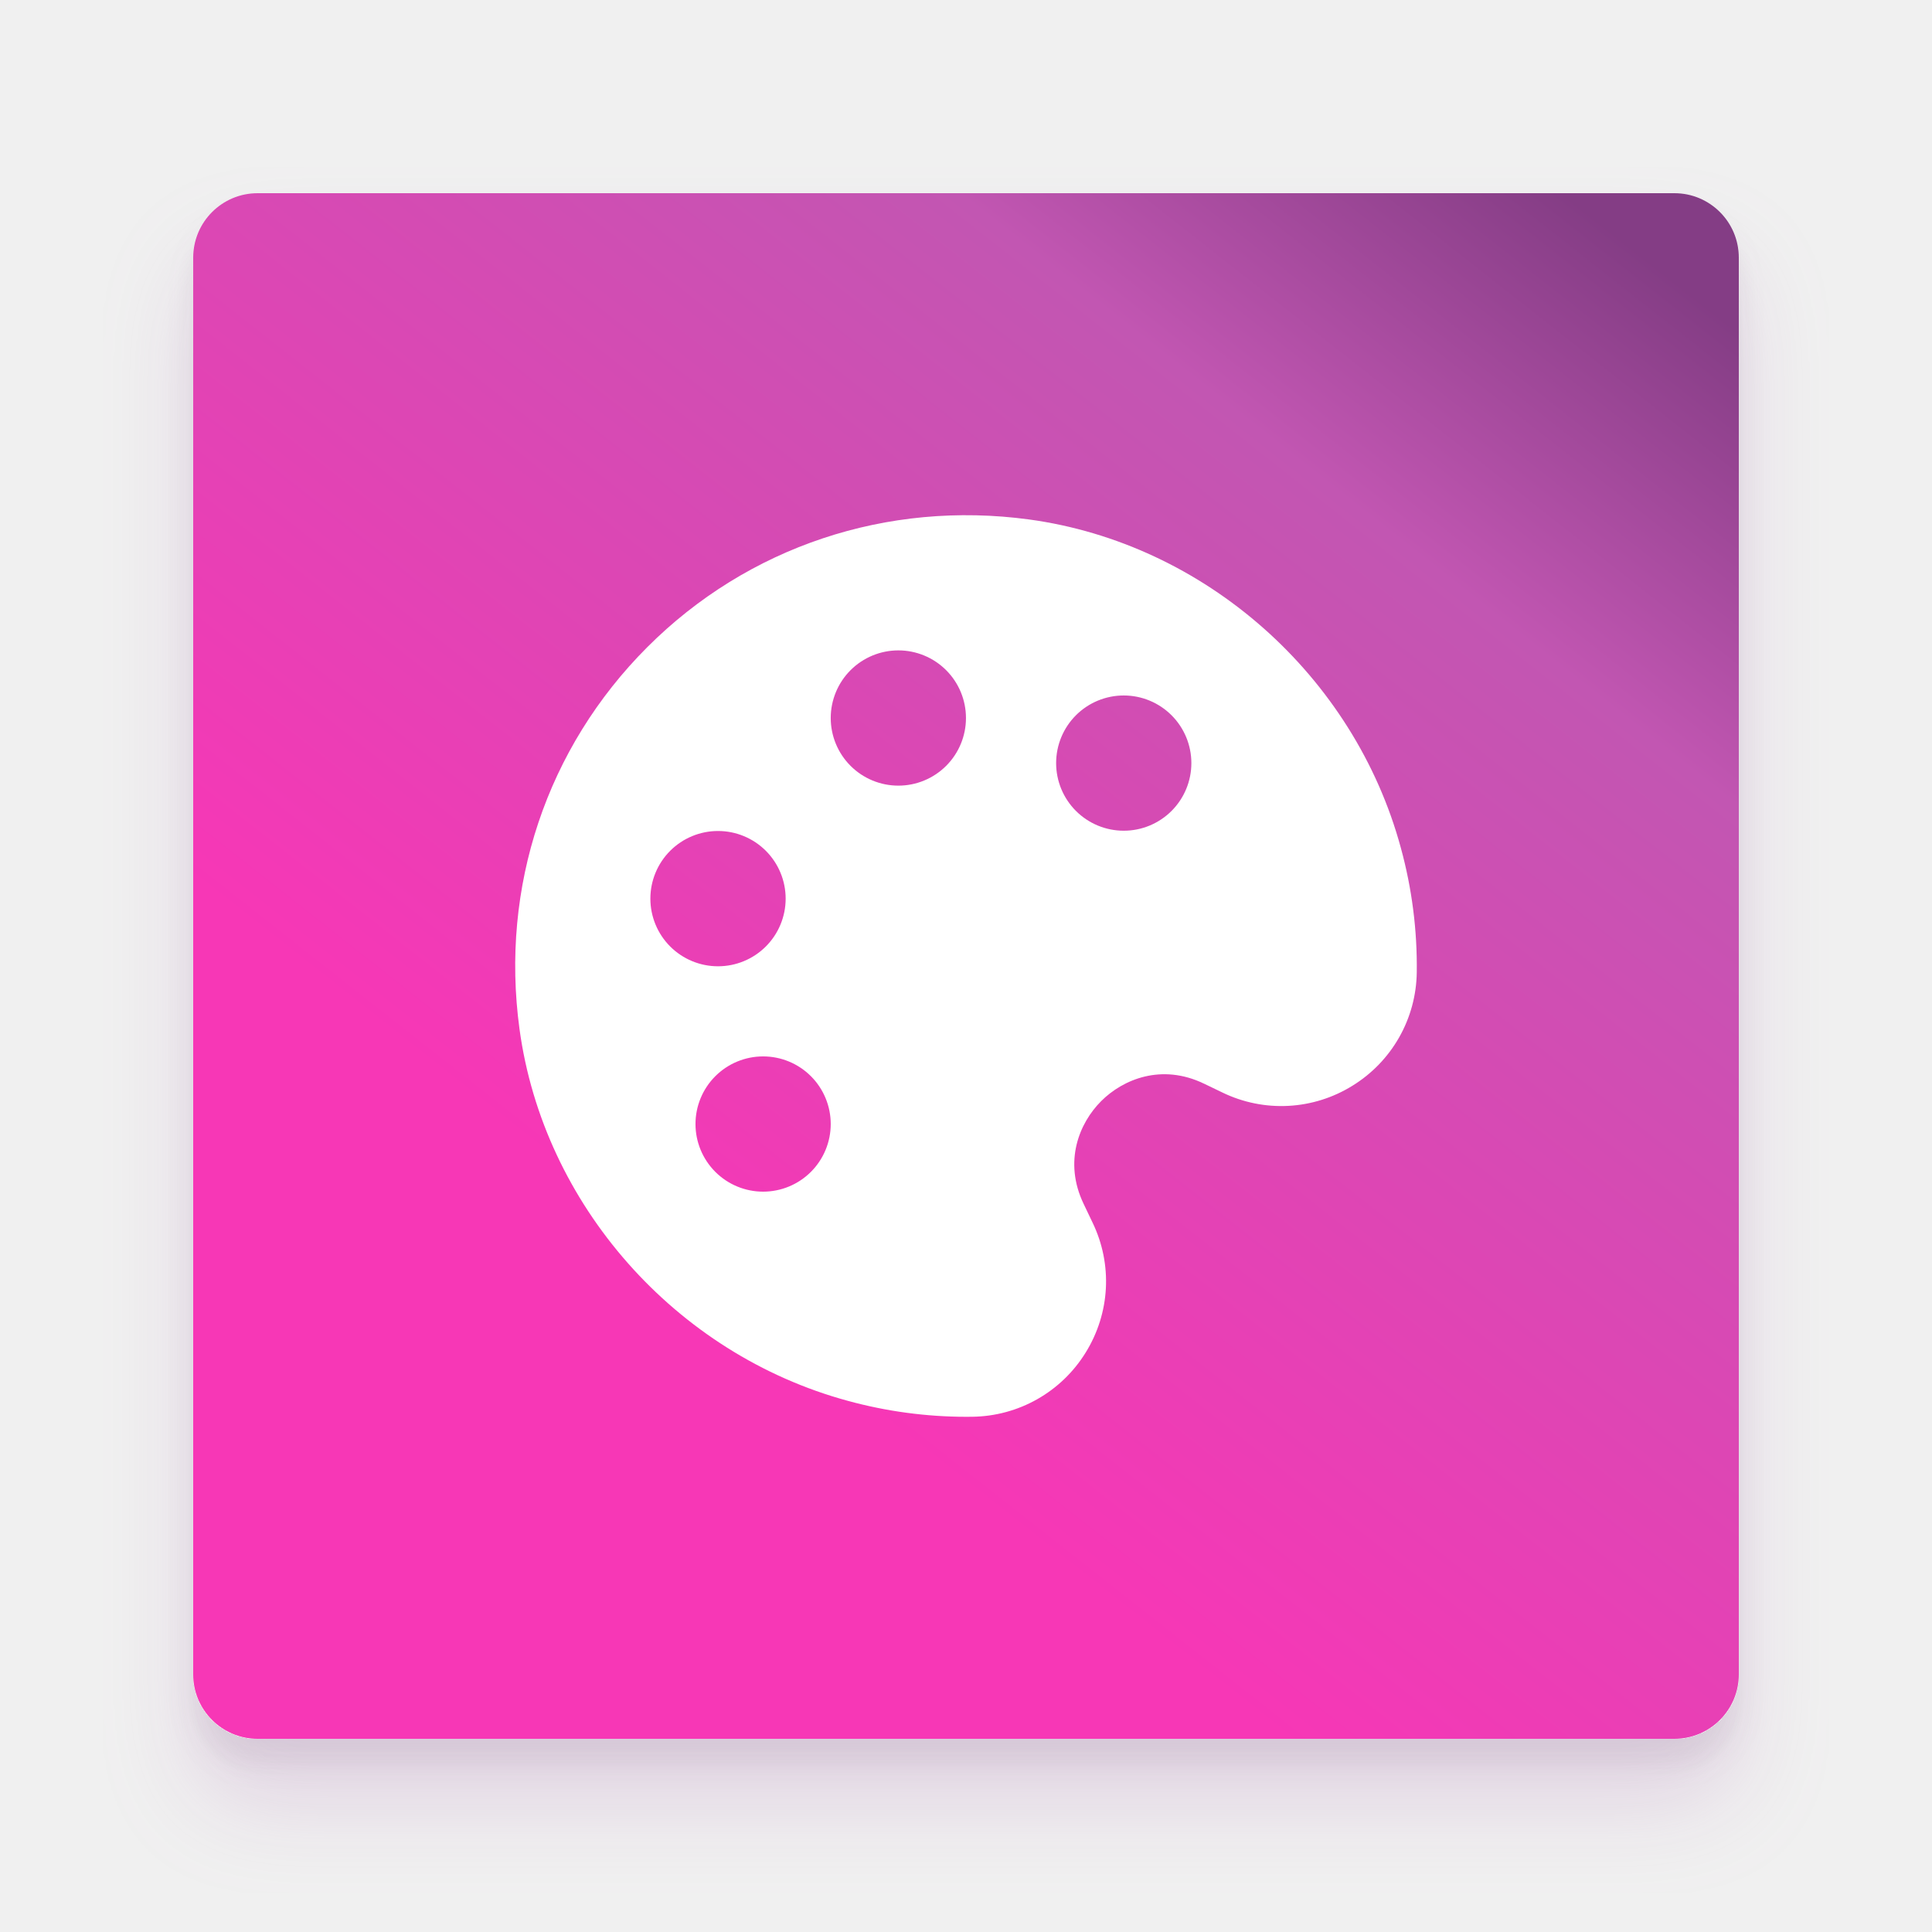
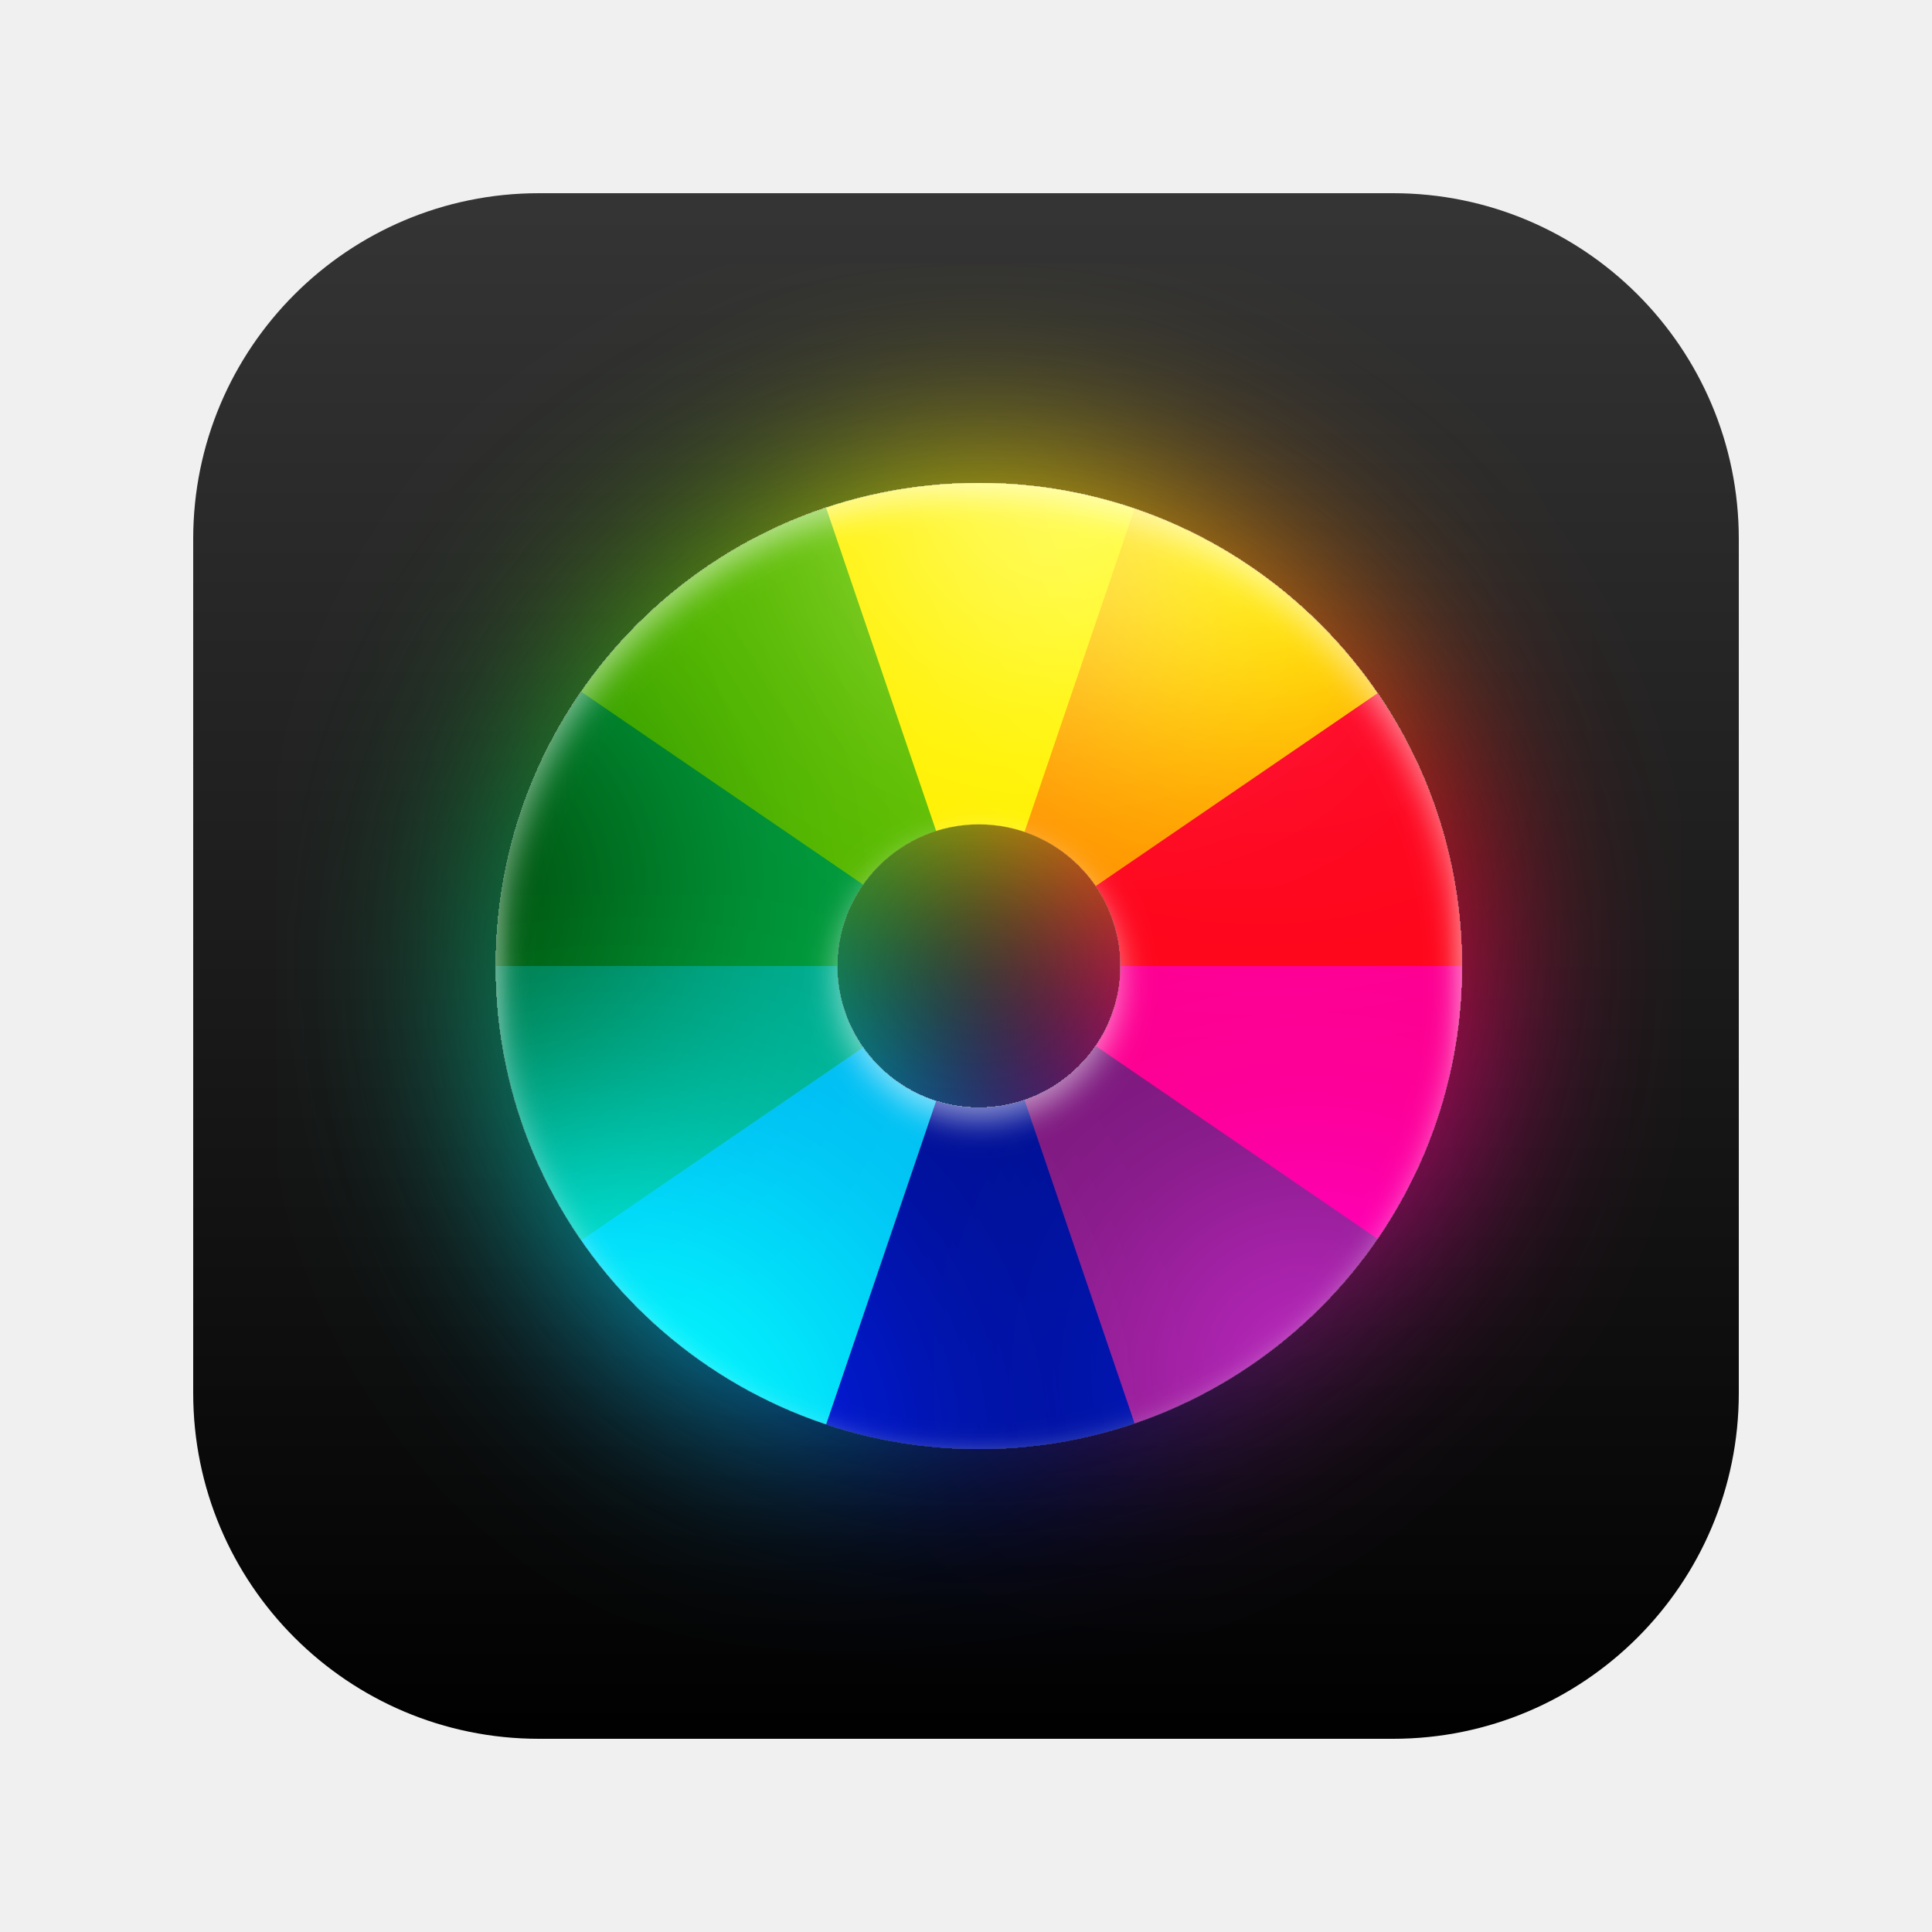
<svg xmlns="http://www.w3.org/2000/svg" width="300" height="300" viewBox="0 0 300 300" fill="none">
-   <g filter="url(#filter0_dd_263_46)">
-     <path d="M30 40C30 34.477 34.477 30 40 30H260C265.523 30 270 34.477 270 40V260C270 265.523 265.523 270 260 270H40C34.477 270 30 265.523 30 260V40Z" fill="url(#paint0_linear_263_46)" />
+   <mask id="mask0_295_107" style="mask-type:alpha" maskUnits="userSpaceOnUse" x="30" y="30" width="240" height="240">
+     <path d="M30 83.684C30 54.035 54.035 30 83.684 30H216.316C245.965 30 270 54.035 270 83.684V216.316C270 245.965 245.965 270 216.316 270H83.684C54.035 270 30 245.965 30 216.316V83.684Z" fill="#744FDE" />
+   </mask>
+   <g mask="url(#mask0_295_107)">
+     <rect x="29" y="28" width="241" height="245" fill="url(#paint0_linear_295_107)" />
  </g>
-   <path d="M131.656 217.522C137.632 219.157 143.799 219.991 149.995 220L150.982 219.993C154.52 219.949 157.988 219.011 161.066 217.267C164.144 215.523 166.731 213.029 168.587 210.017C172.381 203.885 172.787 196.346 169.658 189.856L168.272 186.951C165.101 180.356 167.593 174.378 170.988 170.983C174.383 167.588 180.375 165.096 186.948 168.267H186.955L189.845 169.66C193.024 171.197 196.54 171.905 200.066 171.718C203.592 171.53 207.014 170.454 210.012 168.589C213.025 166.734 215.521 164.147 217.266 161.069C219.011 157.991 219.95 154.521 219.994 150.983C220.081 144.458 219.249 137.954 217.523 131.661C210.257 104.871 187.053 84.38 159.802 80.663C137.76 77.674 116.116 84.877 100.507 100.495C84.897 116.113 77.659 137.724 80.669 159.796C84.379 187.056 104.875 210.255 131.656 217.522ZM174.495 107.993C177.28 107.993 179.95 109.099 181.919 111.068C183.888 113.038 184.995 115.709 184.995 118.494C184.995 121.279 183.888 123.949 181.919 125.919C179.95 127.888 177.28 128.994 174.495 128.994C171.71 128.994 169.039 127.888 167.07 125.919C165.101 123.949 163.995 121.279 163.995 118.494C163.995 115.709 165.101 113.038 167.07 111.068C169.039 109.099 171.71 107.993 174.495 107.993ZM139.496 100.992C142.28 100.992 144.951 102.099 146.92 104.068C148.889 106.037 149.995 108.708 149.995 111.493C149.995 114.278 148.889 116.949 146.92 118.918C144.951 120.887 142.28 121.994 139.496 121.994C136.711 121.994 134.04 120.887 132.071 118.918C130.102 116.949 128.996 114.278 128.996 111.493C128.996 108.708 130.102 106.037 132.071 104.068C134.04 102.099 136.711 100.992 139.496 100.992ZM128.996 174.539C128.996 177.324 127.89 179.995 125.921 181.964C123.952 183.933 121.281 185.04 118.496 185.04C115.711 185.04 113.041 183.933 111.072 181.964C109.103 179.995 107.996 177.324 107.996 174.539C107.996 171.754 109.103 169.083 111.072 167.114C113.041 165.145 115.711 164.038 118.496 164.038C121.281 164.038 123.952 165.145 125.921 167.114C127.89 169.083 128.996 171.754 128.996 174.539ZM111.496 129.036C114.282 129.037 116.953 130.145 118.922 132.115C120.891 134.086 121.997 136.758 121.996 139.544C121.995 142.33 120.888 145.001 118.917 146.97C116.947 148.94 114.275 150.046 111.489 150.045C108.704 150.044 106.033 148.936 104.063 146.966C102.094 144.995 100.989 142.323 100.99 139.537C100.991 136.751 102.098 134.08 104.068 132.11C106.039 130.141 108.711 129.035 111.496 129.036Z" fill="white" />
+   <g filter="url(#filter0_f_295_107)">
+     <mask id="mask1_295_107" style="mask-type:alpha" maskUnits="userSpaceOnUse" x="77" y="75" width="150" height="150">
+       <path fill-rule="evenodd" clip-rule="evenodd" d="M152 225C193.421 225 227 191.421 227 150C227 108.579 193.421 75 152 75C110.579 75 77 108.579 77 150C77 191.421 110.579 225 152 225ZM152 172C164.15 172 174 162.15 174 150C174 137.85 164.15 128 152 128C139.85 128 130 137.85 130 150C130 162.15 139.85 172 152 172Z" fill="#D9D9D9" />
+     </mask>
+     <g mask="url(#mask1_295_107)">
+       <path d="M114 75H190L152 150L114 75Z" fill="#FFF001" />
+       <path d="M114 225H190L152 150L114 225Z" fill="#011091" />
+       <path d="M255.5 150L228.5 94.5L152 150H255.5Z" fill="#FE071C" />
+       <path d="M255.5 150L228.5 205.5L152 150H255.5Z" fill="#FD008F" />
+       <path d="M184 56L218.5 104.5L152 150L184 56Z" fill="#FF8B00" />
+       <path d="M49 150L76 94.5L152.5 150H49Z" fill="#009E3F" />
+       <path d="M120.5 56L86 104.5L152.5 150L120.5 56Z" fill="#5BBB01" />
+       <path d="M184 244L218.5 195.5L152 150L184 244Z" fill="#79197B" />
+       <path d="M49 150L76 205.5L152.5 150H49Z" fill="#00B194" />
+       <path d="M120.5 244L86 195.5L152.5 150L120.5 244Z" fill="#01BCF3" />
+     </g>
+   </g>
+   <g filter="url(#filter1_i_295_107)">
+     <mask id="mask2_295_107" style="mask-type:alpha" maskUnits="userSpaceOnUse" x="77" y="75" width="150" height="150">
+       <path fill-rule="evenodd" clip-rule="evenodd" d="M152 225C193.421 225 227 191.421 227 150C227 108.579 193.421 75 152 75C110.579 75 77 108.579 77 150C77 191.421 110.579 225 152 225ZM152 172C164.15 172 174 162.15 174 150C174 137.85 164.15 128 152 128C139.85 128 130 137.85 130 150C130 162.15 139.85 172 152 172Z" fill="#D9D9D9" />
+     </mask>
+     <g mask="url(#mask2_295_107)">
+       <path d="M114 75H190L152 150L114 75Z" fill="#FFF001" />
+       <path d="M114 225H190L152 150L114 225Z" fill="#011091" />
+       <path d="M255.5 150L228.5 94.5L152 150H255.5Z" fill="#FE071C" />
+       <path d="M255.5 150L228.5 205.5L152 150H255.5Z" fill="#FD008F" />
+       <path d="M184 56L218.5 104.5L152 150L184 56Z" fill="#FF8B00" />
+       <path d="M49 150L76 94.5L152.5 150H49Z" fill="#009E3F" />
+       <path d="M120.5 56L86 104.5L152.5 150L120.5 56Z" fill="#5BBB01" />
+       <path d="M184 244L218.5 195.5L152 150L184 244Z" fill="#79197B" />
+       <path d="M49 150L76 205.5L152.5 150H49Z" fill="#00B194" />
+       <path d="M120.5 244L86 195.5L152.5 150L120.5 244Z" fill="#01BCF3" />
+       <g style="mix-blend-mode:overlay" filter="url(#filter2_f_295_107)">
+         <circle cx="195.5" cy="73.5" r="43.5" fill="white" />
+       </g>
+       <g style="mix-blend-mode:overlay" filter="url(#filter3_f_295_107)">
+         <circle cx="95.5" cy="226.5" r="43.5" fill="white" />
+       </g>
+       <g filter="url(#filter4_f_295_107)">
+         <circle cx="164.5" cy="74.5" r="19.5" fill="white" />
+       </g>
+       <g style="mix-blend-mode:overlay" filter="url(#filter5_f_295_107)">
+         <circle cx="203" cy="213" r="24" fill="white" />
+       </g>
+       <g style="mix-blend-mode:overlay" filter="url(#filter6_f_295_107)">
+         <circle cx="66" cy="139" r="36" fill="black" />
+       </g>
+     </g>
+   </g>
  <defs>
-     <filter id="filter0_dd_263_46" x="16" y="26" width="268" height="268" filterUnits="userSpaceOnUse" color-interpolation-filters="sRGB">
+     <filter id="filter0_f_295_107" x="43" y="41" width="218" height="218" filterUnits="userSpaceOnUse" color-interpolation-filters="sRGB">
      <feFlood flood-opacity="0" result="BackgroundImageFix" />
+       <feBlend mode="normal" in="SourceGraphic" in2="BackgroundImageFix" result="shape" />
+       <feGaussianBlur stdDeviation="17" result="effect1_foregroundBlur_295_107" />
+     </filter>
+     <filter id="filter1_i_295_107" x="77" y="75" width="150" height="152" filterUnits="userSpaceOnUse" color-interpolation-filters="sRGB">
+       <feFlood flood-opacity="0" result="BackgroundImageFix" />
+       <feBlend mode="normal" in="SourceGraphic" in2="BackgroundImageFix" result="shape" />
      <feColorMatrix in="SourceAlpha" type="matrix" values="0 0 0 0 0 0 0 0 0 0 0 0 0 0 0 0 0 0 127 0" result="hardAlpha" />
-       <feOffset dy="10" />
-       <feGaussianBlur stdDeviation="7" />
-       <feComposite in2="hardAlpha" operator="out" />
-       <feColorMatrix type="matrix" values="0 0 0 0 0.663 0 0 0 0 0.396 0 0 0 0 0.69 0 0 0 0.2 0" />
-       <feBlend mode="normal" in2="BackgroundImageFix" result="effect1_dropShadow_263_46" />
-       <feColorMatrix in="SourceAlpha" type="matrix" values="0 0 0 0 0 0 0 0 0 0 0 0 0 0 0 0 0 0 127 0" result="hardAlpha" />
-       <feOffset dy="4" />
-       <feGaussianBlur stdDeviation="2" />
-       <feComposite in2="hardAlpha" operator="out" />
-       <feColorMatrix type="matrix" values="0 0 0 0 0.421 0 0 0 0 0.322 0 0 0 0 0.428 0 0 0 0.1 0" />
-       <feBlend mode="normal" in2="effect1_dropShadow_263_46" result="effect2_dropShadow_263_46" />
-       <feBlend mode="normal" in="SourceGraphic" in2="effect2_dropShadow_263_46" result="shape" />
+       <feOffset dy="2" />
+       <feGaussianBlur stdDeviation="2.5" />
+       <feComposite in2="hardAlpha" operator="arithmetic" k2="-1" k3="1" />
+       <feColorMatrix type="matrix" values="0 0 0 0 1 0 0 0 0 1 0 0 0 0 1 0 0 0 0.55 0" />
+       <feBlend mode="normal" in2="shape" result="effect1_innerShadow_295_107" />
    </filter>
-     <linearGradient id="paint0_linear_263_46" x1="75.5" y1="173" x2="209.004" y2="3.36" gradientUnits="userSpaceOnUse">
-       <stop stop-color="#F737B6" />
-       <stop offset="0.73" stop-color="#C256B2" />
-       <stop offset="1" stop-color="#843D85" />
+     <filter id="filter2_f_295_107" x="108" y="-14" width="175" height="175" filterUnits="userSpaceOnUse" color-interpolation-filters="sRGB">
+       <feFlood flood-opacity="0" result="BackgroundImageFix" />
+       <feBlend mode="normal" in="SourceGraphic" in2="BackgroundImageFix" result="shape" />
+       <feGaussianBlur stdDeviation="22" result="effect1_foregroundBlur_295_107" />
+     </filter>
+     <filter id="filter3_f_295_107" x="8" y="139" width="175" height="175" filterUnits="userSpaceOnUse" color-interpolation-filters="sRGB">
+       <feFlood flood-opacity="0" result="BackgroundImageFix" />
+       <feBlend mode="normal" in="SourceGraphic" in2="BackgroundImageFix" result="shape" />
+       <feGaussianBlur stdDeviation="22" result="effect1_foregroundBlur_295_107" />
+     </filter>
+     <filter id="filter4_f_295_107" x="101" y="11" width="127" height="127" filterUnits="userSpaceOnUse" color-interpolation-filters="sRGB">
+       <feFlood flood-opacity="0" result="BackgroundImageFix" />
+       <feBlend mode="normal" in="SourceGraphic" in2="BackgroundImageFix" result="shape" />
+       <feGaussianBlur stdDeviation="22" result="effect1_foregroundBlur_295_107" />
+     </filter>
+     <filter id="filter5_f_295_107" x="135" y="145" width="136" height="136" filterUnits="userSpaceOnUse" color-interpolation-filters="sRGB">
+       <feFlood flood-opacity="0" result="BackgroundImageFix" />
+       <feBlend mode="normal" in="SourceGraphic" in2="BackgroundImageFix" result="shape" />
+       <feGaussianBlur stdDeviation="22" result="effect1_foregroundBlur_295_107" />
+     </filter>
+     <filter id="filter6_f_295_107" x="-14" y="59" width="160" height="160" filterUnits="userSpaceOnUse" color-interpolation-filters="sRGB">
+       <feFlood flood-opacity="0" result="BackgroundImageFix" />
+       <feBlend mode="normal" in="SourceGraphic" in2="BackgroundImageFix" result="shape" />
+       <feGaussianBlur stdDeviation="22" result="effect1_foregroundBlur_295_107" />
+     </filter>
+     <linearGradient id="paint0_linear_295_107" x1="149.5" y1="28" x2="149.5" y2="273" gradientUnits="userSpaceOnUse">
+       <stop stop-color="#353535" />
+       <stop offset="1" />
    </linearGradient>
  </defs>
</svg>
